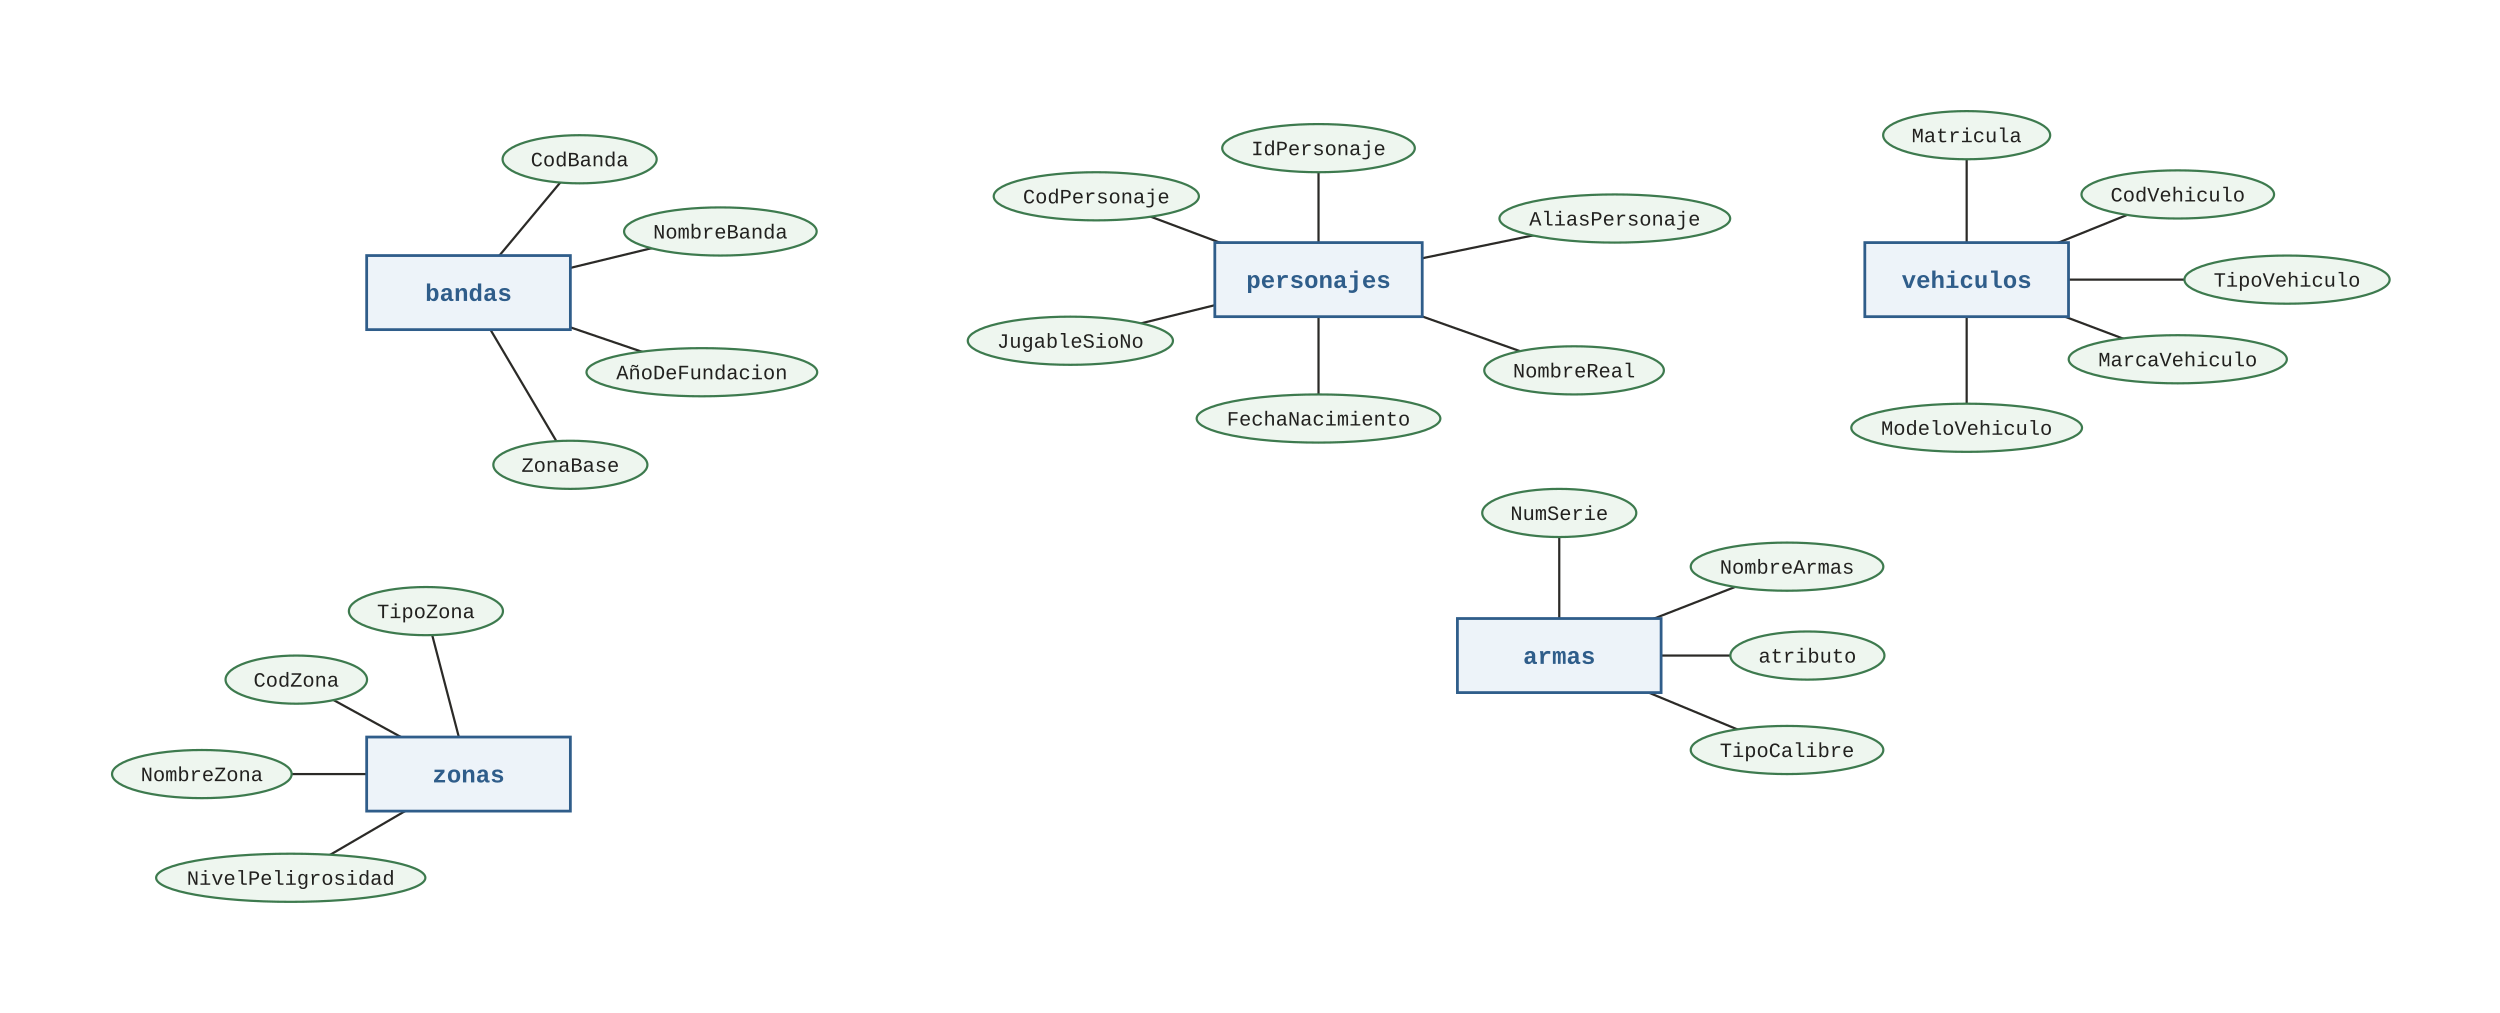
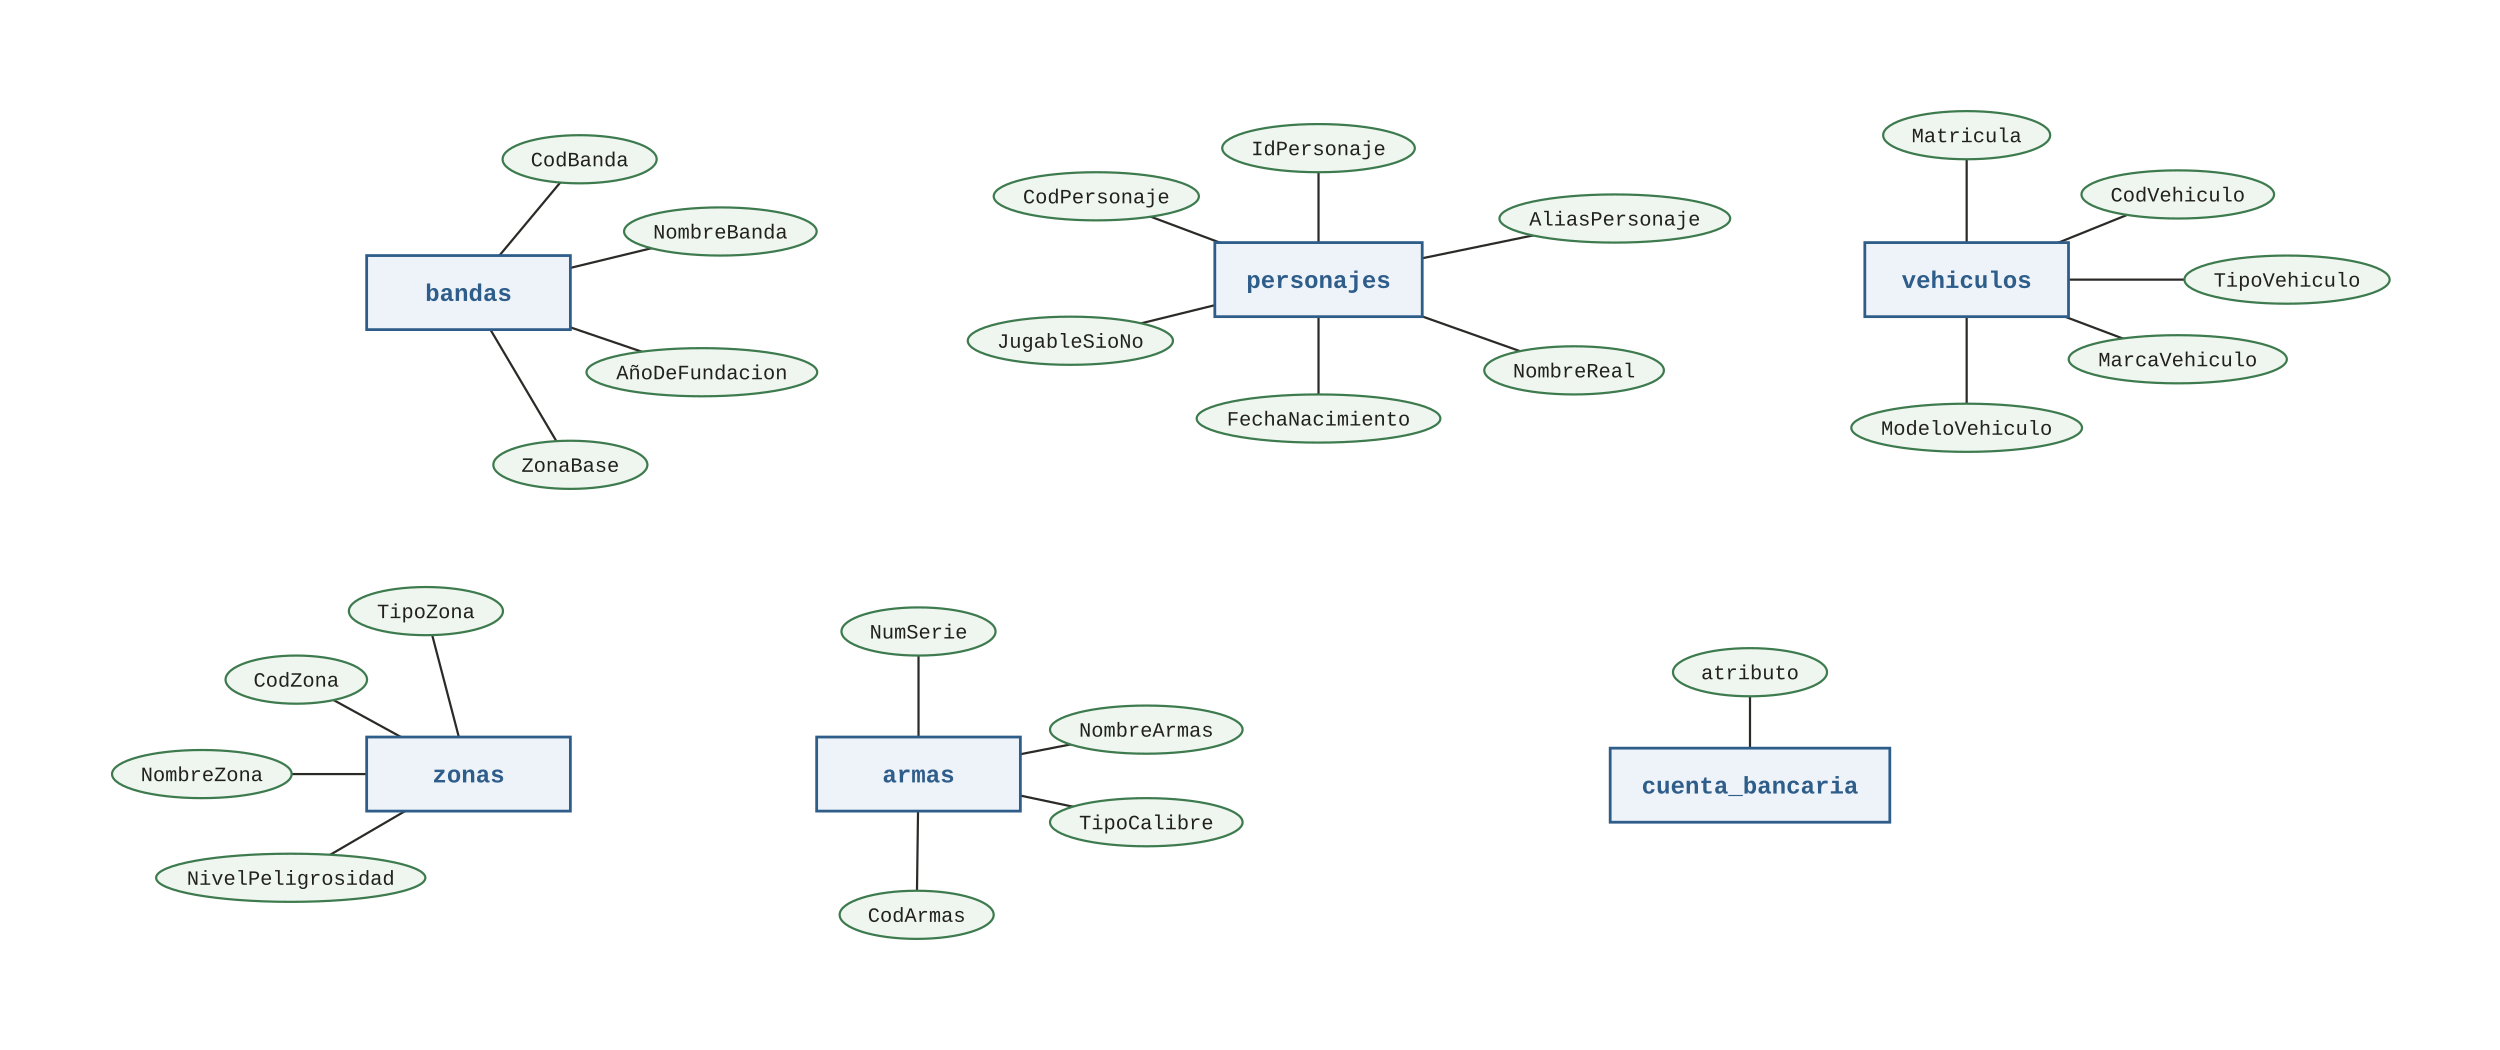
- <svg xmlns="http://www.w3.org/2000/svg" viewBox="1869 1651 1350 547" width="1350" height="547">
+ <svg xmlns="http://www.w3.org/2000/svg" viewBox="1869 1651 1350 567" width="1350" height="567">
  <style>.ln{stroke:#2B2A27;stroke-width:1.2}.mk{stroke:#2B2A27;stroke-width:1.5;fill:none}.mo{fill:#FFFFFF;stroke:#2B2A27;stroke-width:1.5}
.ent{fill:#EDF3F9;stroke:#2F5D8A;stroke-width:1.5}.dia{fill:#FBF2E0;stroke:#9C6510;stroke-width:1.5}.att{fill:#EEF6EF;stroke:#3D7A4E;stroke-width:1.2}.att.key{fill:#F3EDFB;stroke:#7A4FB8}.att.dr{stroke-dasharray:4 3}
.ent.in,.dia.in{fill:none}.dup{stroke:#C0362C;stroke-width:2.4}
.tx{fill:#22211F;font:11px Consolas,'JetBrains Mono','Courier New',monospace}.txk{fill:#6B3FA8;font-weight:600}.tb{font:600 13px Consolas,'JetBrains Mono','Courier New',monospace;fill:#2F5D8A}.tr{font:600 12px Consolas,'JetBrains Mono','Courier New',monospace;fill:#9C6510}.tt{font:600 10px Consolas,'JetBrains Mono','Courier New',monospace;fill:#6B6A64}
.ul{stroke:#6B3FA8;stroke-width:1}.ul.p{stroke-dasharray:3 2}.card{font:600 11px Consolas,'JetBrains Mono','Courier New',monospace;fill:#A2441C;paint-order:stroke;stroke:#FFFFFF;stroke-width:4px;stroke-linejoin:round}.cardq{fill:#6B6A64}
.tbox{fill:#FFFFFF;stroke:#A9B2C0;stroke-width:1}.thd{fill:#33557F}.thx{font:600 12.5px Consolas,'JetBrains Mono','Courier New',monospace;fill:#FFFFFF}.cx{font:11.5px Consolas,'JetBrains Mono','Courier New',monospace;fill:#22211F}.cpk{fill:#6B3FA8;font-weight:600}.cfk{fill:#A3304A}.cty{fill:#6B6A64;font-weight:400}.uq{font:600 9px Consolas,'JetBrains Mono','Courier New',monospace;fill:#2A7F8F}
.lk{stroke:#6B6A64;stroke-width:1.4;fill:none}.lk.dash{stroke-dasharray:6 4}.lkm{stroke:#6B6A64;stroke-width:1.5;fill:none}.lko{fill:#FFFFFF;stroke:#6B6A64;stroke-width:1.5}
.ipk{fill:#8E5FD0}.ifk{fill:#B4364E}.icol{fill:#2A7F8F}.inul{fill:none;stroke:#2A7F8F;stroke-width:1.3}
.rbox{fill:#FFFFFF;stroke:#22211F;stroke-width:1.1}.rnm{font:600 12.5px Consolas,'JetBrains Mono','Courier New',monospace;fill:#2F5D8A}.rcol{font:12px Consolas,'JetBrains Mono','Courier New',monospace;fill:#22211F}.rpk{font-weight:700;fill:#6B3FA8}.rfk{fill:#A3304A}.rul{stroke:#6B3FA8;stroke-width:1.1}
.rtag{font:600 9.5px Consolas,'JetBrains Mono','Courier New',monospace;fill:#6B6A64}.rarr{fill:none;stroke:#B4364E;stroke-width:1.1}.rhead{fill:#B4364E}
.ent.hd,.dia.hd{fill:none}.ktag{font:700 9px Consolas,'JetBrains Mono','Courier New',monospace;fill:#6B6A64}.rlab{fill:#FFFFFF;stroke:none;opacity:.92}.dia.assoc{stroke-dasharray:5 3}.ln.lid{stroke-width:2.2}.isal{fill:#9C6510}.skt{fill:#2F5D8A}
.thx.dup{fill:#FFC2BD}.cx.dup,.rnm.dup,.rcol.dup{fill:#C0362C;text-decoration:underline}
.note{stroke-width:1.2}.note-fold{stroke-width:1.2}.nc-y{fill:#FFF4C2;stroke:#D2AE36}.nc-b{fill:#DDEBFA;stroke:#7AA3D6}.nc-g{fill:#DFF2E1;stroke:#7DBB87}.nc-p{fill:#FBE1EC;stroke:#D98AAE}.note-fold{filter:brightness(.93)}.note-tx{font:12px 'Segoe UI',Arial,sans-serif;fill:#2B2A27}</style>
-   <rect x="1869" y="1651" width="1350" height="547" fill="#ffffff" />
+   <rect x="1869" y="1651" width="1350" height="567" fill="#ffffff" />
  <line x1="2122" y1="2069" x2="2029" y2="2018" class="ln" />
  <line x1="2122" y1="2069" x2="1978" y2="2069" class="ln" />
  <line x1="2122" y1="2069" x2="2099" y2="1981" class="ln" />
  <line x1="2122" y1="2069" x2="2026" y2="2125" class="ln" />
  <line x1="2581" y1="1802" x2="2581" y2="1731" class="ln" />
  <line x1="2581" y1="1802" x2="2741" y2="1769" class="ln" />
  <line x1="2581" y1="1802" x2="2719" y2="1851" class="ln" />
  <line x1="2581" y1="1802" x2="2581" y2="1877" class="ln" />
  <line x1="2581" y1="1802" x2="2447" y2="1835" class="ln" />
  <line x1="2122" y1="1809" x2="2182" y2="1737" class="ln" />
  <line x1="2122" y1="1809" x2="2258" y2="1776" class="ln" />
  <line x1="2122" y1="1809" x2="2248" y2="1852" class="ln" />
  <line x1="2122" y1="1809" x2="2177" y2="1902" class="ln" />
  <line x1="2931" y1="1802" x2="2931" y2="1724" class="ln" />
  <line x1="2931" y1="1802" x2="3045" y2="1756" class="ln" />
  <line x1="2581" y1="1802" x2="2461" y2="1757" class="ln" />
  <line x1="2931" y1="1802" x2="3045" y2="1845" class="ln" />
  <line x1="2931" y1="1802" x2="2931" y2="1882" class="ln" />
  <line x1="2931" y1="1802" x2="3104" y2="1802" class="ln" />
-   <line x1="2711" y1="2005" x2="2711" y2="1928" class="ln" />
-   <line x1="2711" y1="2005" x2="2834" y2="1957" class="ln" />
-   <line x1="2711" y1="2005" x2="2834" y2="2056" class="ln" />
-   <line x1="2711" y1="2005" x2="2845" y2="2005" class="ln" />
+   <line x1="2365" y1="2069" x2="2365" y2="1992" class="ln" />
+   <line x1="2365" y1="2069" x2="2488" y2="2045" class="ln" />
+   <line x1="2365" y1="2069" x2="2488" y2="2095" class="ln" />
+   <line x1="2365" y1="2069" x2="2364" y2="2145" class="ln" />
+   <line x1="2814" y1="2075" x2="2814" y2="2014" class="ln" />
  <g class="node" data-id="nmwmhqvag3xdsrz">
    <rect x="2067" y="2049" width="110" height="40" class="ent" />
    <text x="2122" y="2073.5" text-anchor="middle" class="tb">zonas</text>
  </g>
  <g class="node" data-id="nmwmhrrtz46f440">
    <ellipse cx="2029" cy="2018" rx="38.2" ry="13" class="att" />
    <text x="2029" y="2021.8" text-anchor="middle" class="tx">CodZona</text>
  </g>
  <g class="node" data-id="nmwmhs1pz4838rc">
    <ellipse cx="1978" cy="2069" rx="48.5" ry="13" class="att" />
    <text x="1978" y="2072.8" text-anchor="middle" class="tx">NombreZona</text>
  </g>
  <g class="node" data-id="nmwmhse6k4avtgo">
    <ellipse cx="2099" cy="1981" rx="41.6" ry="13" class="att" />
    <text x="2099" y="1984.8" text-anchor="middle" class="tx">TipoZona</text>
  </g>
  <g class="node" data-id="nmwmhsl8x4cs0xw">
    <ellipse cx="2026" cy="2125" rx="72.7" ry="13" class="att" />
    <text x="2026" y="2128.8" text-anchor="middle" class="tx">NivelPeligrosidad</text>
  </g>
  <g class="node" data-id="nmwmhtg534eof8d">
    <rect x="2525" y="1782" width="112" height="40" class="ent" />
    <text x="2581" y="1806.5" text-anchor="middle" class="tb">personajes</text>
  </g>
  <g class="node" data-id="nmwmhtvoe4fcd3s">
    <ellipse cx="2581" cy="1731" rx="52" ry="13" class="att" />
    <text x="2581" y="1734.8" text-anchor="middle" class="tx">IdPersonaje</text>
  </g>
  <g class="node" data-id="nmwmhtzp54hasp6">
    <ellipse cx="2741" cy="1769" rx="62.3" ry="13" class="att" />
    <text x="2741" y="1772.8" text-anchor="middle" class="tx">AliasPersonaje</text>
  </g>
  <g class="node" data-id="nmwmhu9s44jnxp9">
    <ellipse cx="2719" cy="1851" rx="48.5" ry="13" class="att" />
    <text x="2719" y="1854.8" text-anchor="middle" class="tx">NombreReal</text>
  </g>
  <g class="node" data-id="nmwmhvhij4l5lyf">
    <ellipse cx="2581" cy="1877" rx="65.8" ry="13" class="att" />
    <text x="2581" y="1880.8" text-anchor="middle" class="tx">FechaNacimiento</text>
  </g>
  <g class="node" data-id="nmwmhw2st4nqzpn">
    <ellipse cx="2447" cy="1835" rx="55.4" ry="13" class="att" />
    <text x="2447" y="1838.8" text-anchor="middle" class="tx">JugableSioNo</text>
  </g>
  <g class="node" data-id="nmwmhxjzb4pf9rv">
    <rect x="2067" y="1789" width="110" height="40" class="ent" />
    <text x="2122" y="1813.5" text-anchor="middle" class="tb">bandas</text>
  </g>
  <g class="node" data-id="nmwmhxsy74qo5d7">
    <ellipse cx="2182" cy="1737" rx="41.6" ry="13" class="att" />
    <text x="2182" y="1740.8" text-anchor="middle" class="tx">CodBanda</text>
  </g>
  <g class="node" data-id="nmwmhy7ny4s7mmz">
    <ellipse cx="2258" cy="1776" rx="52" ry="13" class="att" />
    <text x="2258" y="1779.8" text-anchor="middle" class="tx">NombreBanda</text>
  </g>
  <g class="node" data-id="nmwmhzwdd4umxmz">
    <ellipse cx="2248" cy="1852" rx="62.3" ry="13" class="att" />
    <text x="2248" y="1855.8" text-anchor="middle" class="tx">AñoDeFundacion</text>
  </g>
  <g class="node" data-id="nmwmi0gy84w97ze">
    <ellipse cx="2177" cy="1902" rx="41.6" ry="13" class="att" />
    <text x="2177" y="1905.8" text-anchor="middle" class="tx">ZonaBase</text>
  </g>
  <g class="node" data-id="nmwmi2cq74yrbnu">
    <rect x="2876" y="1782" width="110" height="40" class="ent" />
    <text x="2931" y="1806.5" text-anchor="middle" class="tb">vehiculos</text>
  </g>
  <g class="node" data-id="nmwmi2nv34ztt1i">
    <ellipse cx="2931" cy="1724" rx="45.1" ry="13" class="att" />
    <text x="2931" y="1727.8" text-anchor="middle" class="tx">Matricula</text>
  </g>
  <g class="node" data-id="nmwmi3kmf51jxje">
    <ellipse cx="3045" cy="1756" rx="52" ry="13" class="att" />
    <text x="3045" y="1759.8" text-anchor="middle" class="tx">CodVehiculo</text>
  </g>
  <g class="node" data-id="nmwmi402d53smqh">
    <ellipse cx="2461" cy="1757" rx="55.4" ry="13" class="att" />
    <text x="2461" y="1760.8" text-anchor="middle" class="tx">CodPersonaje</text>
  </g>
  <g class="node" data-id="nmwmi4m2t551h8a">
    <ellipse cx="3045" cy="1845" rx="58.9" ry="13" class="att" />
    <text x="3045" y="1848.8" text-anchor="middle" class="tx">MarcaVehiculo</text>
  </g>
  <g class="node" data-id="nmwmi5d3357tlys">
    <ellipse cx="2931" cy="1882" rx="62.3" ry="13" class="att" />
    <text x="2931" y="1885.8" text-anchor="middle" class="tx">ModeloVehiculo</text>
  </g>
  <g class="node" data-id="nmwmi6y4t590tg7">
    <ellipse cx="3104" cy="1802" rx="55.4" ry="13" class="att" />
    <text x="3104" y="1805.8" text-anchor="middle" class="tx">TipoVehiculo</text>
  </g>
  <g class="node" data-id="nmwmia2g75bo3id">
-     <rect x="2656" y="1985" width="110" height="40" class="ent" />
-     <text x="2711" y="2009.5" text-anchor="middle" class="tb">armas</text>
+     <rect x="2310" y="2049" width="110" height="40" class="ent" />
+     <text x="2365" y="2073.5" text-anchor="middle" class="tb">armas</text>
  </g>
  <g class="node" data-id="nmwmia8na5ce6x1">
-     <ellipse cx="2711" cy="1928" rx="41.6" ry="13" class="att" />
-     <text x="2711" y="1931.8" text-anchor="middle" class="tx">NumSerie</text>
+     <ellipse cx="2365" cy="1992" rx="41.6" ry="13" class="att" />
+     <text x="2365" y="1995.8" text-anchor="middle" class="tx">NumSerie</text>
  </g>
  <g class="node" data-id="nmwmiasoj5eu1sq">
-     <ellipse cx="2834" cy="1957" rx="52" ry="13" class="att" />
-     <text x="2834" y="1960.8" text-anchor="middle" class="tx">NombreArmas</text>
+     <ellipse cx="2488" cy="2045" rx="52" ry="13" class="att" />
+     <text x="2488" y="2048.8" text-anchor="middle" class="tx">NombreArmas</text>
  </g>
  <g class="node" data-id="nmwmic04b5gq8px">
-     <ellipse cx="2834" cy="2056" rx="52" ry="13" class="att" />
-     <text x="2834" y="2059.8" text-anchor="middle" class="tx">TipoCalibre</text>
+     <ellipse cx="2488" cy="2095" rx="52" ry="13" class="att" />
+     <text x="2488" y="2098.8" text-anchor="middle" class="tx">TipoCalibre</text>
  </g>
-   <g class="node" data-id="nmwmicrht5ij6e5">
-     <ellipse cx="2845" cy="2005" rx="41.6" ry="13" class="att" />
-     <text x="2845" y="2008.8" text-anchor="middle" class="tx">atributo</text>
+   <g class="node" data-id="nmwmie3675k2tdn">
+     <ellipse cx="2364" cy="2145" rx="41.6" ry="13" class="att" />
+     <text x="2364" y="2148.8" text-anchor="middle" class="tx">CodArmas</text>
+   </g>
+   <g class="node" data-id="nmwmieuhb5myfep">
+     <rect x="2738.5" y="2055" width="151" height="40" class="ent" />
+     <text x="2814" y="2079.5" text-anchor="middle" class="tb">cuenta_bancaria</text>
+   </g>
+   <g class="node" data-id="nmwmifxlj5nexyy">
+     <ellipse cx="2814" cy="2014" rx="41.6" ry="13" class="att" />
+     <text x="2814" y="2017.8" text-anchor="middle" class="tx">atributo</text>
  </g>
</svg>
